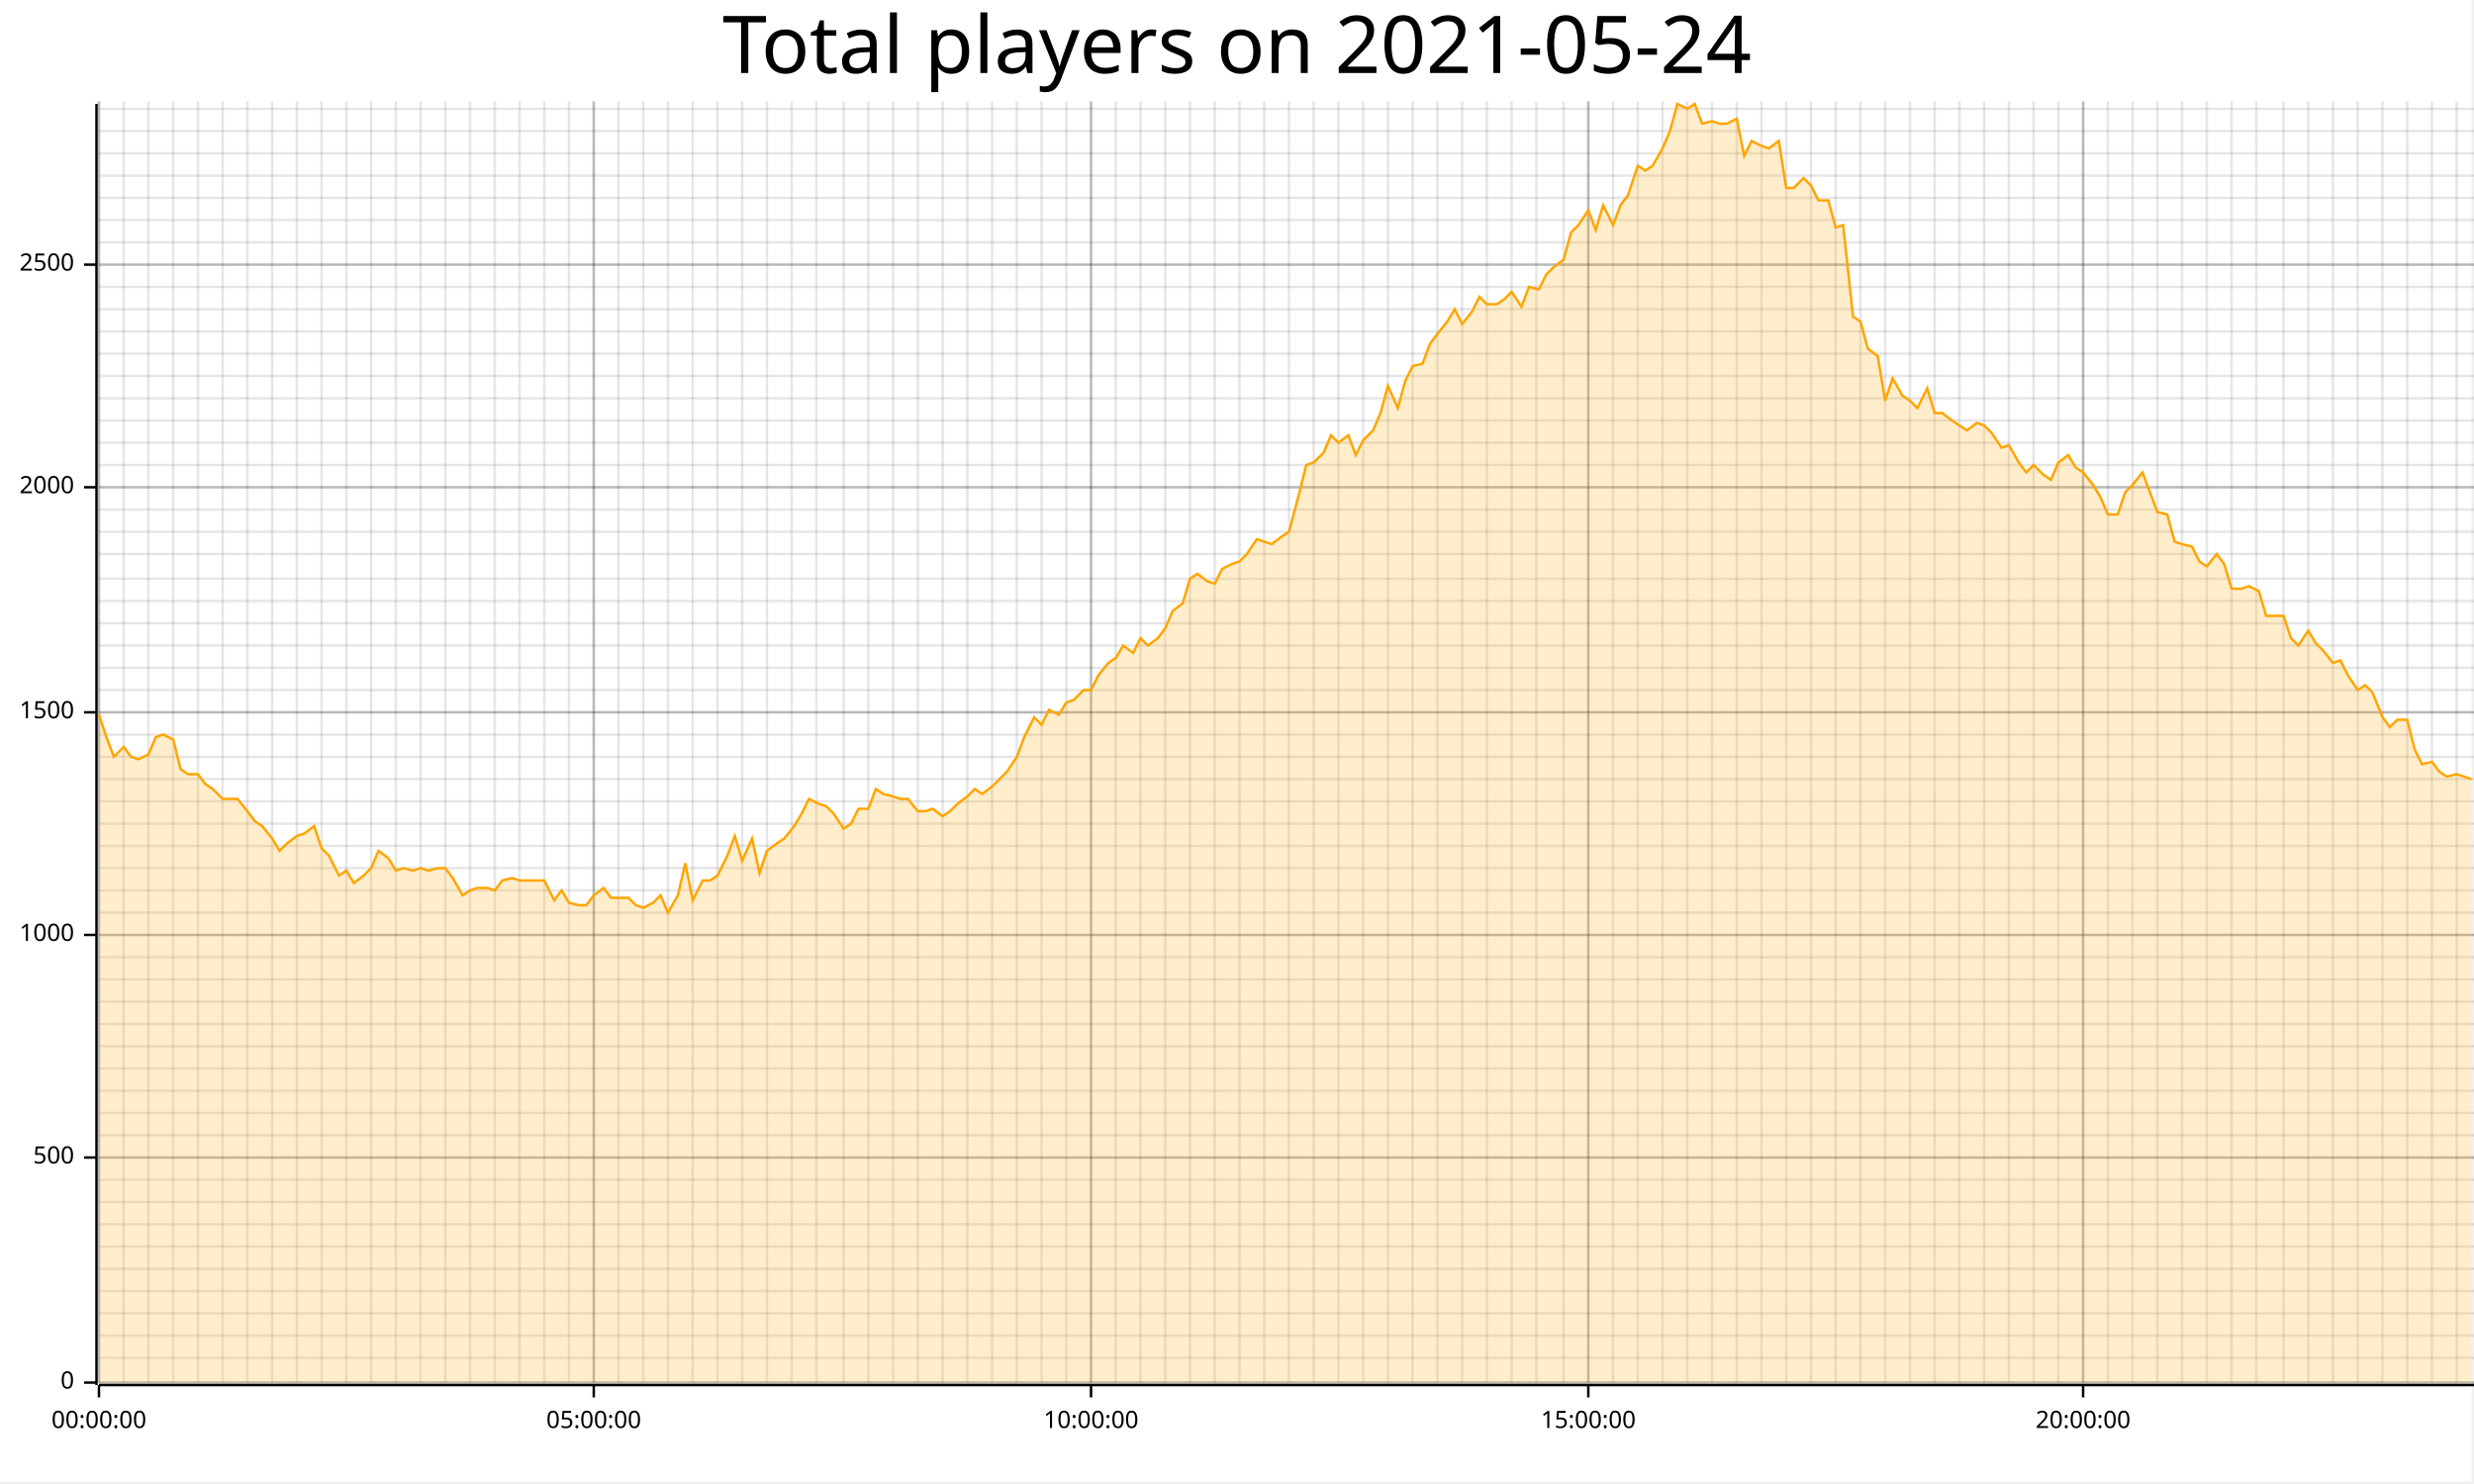
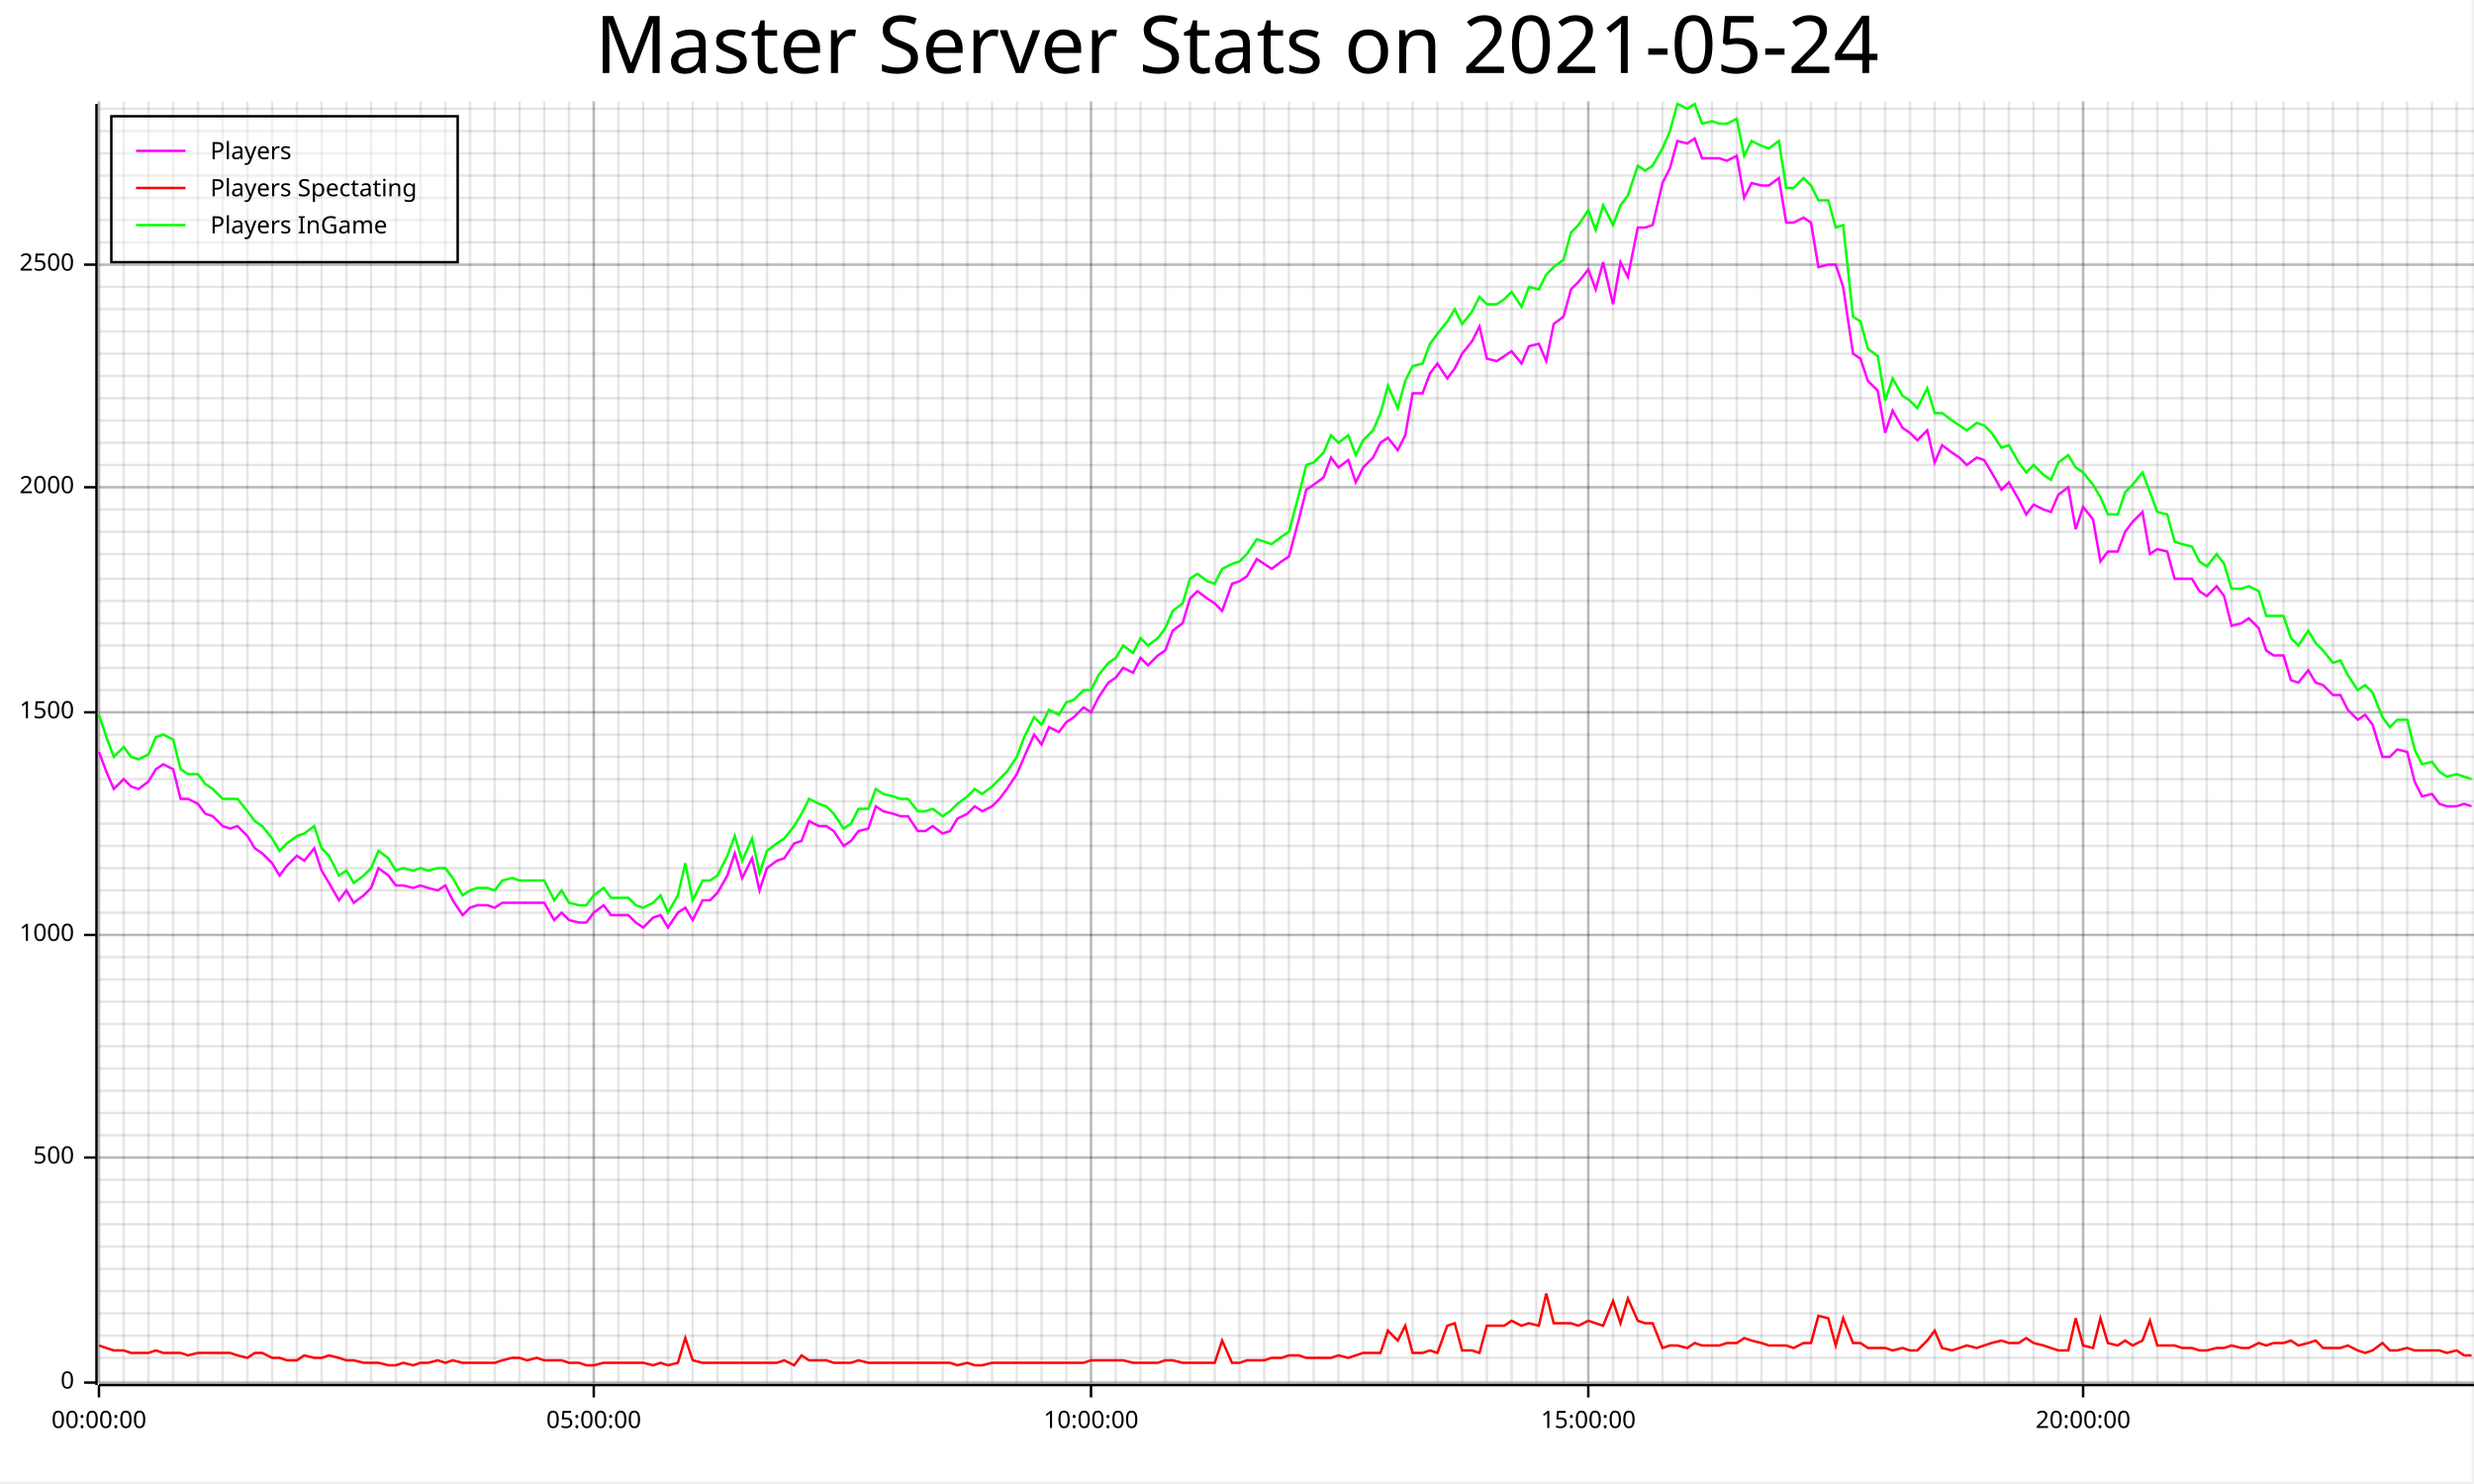
<svg xmlns="http://www.w3.org/2000/svg" width="1000" height="600" viewBox="0 0 1000 600">
  <rect x="0" y="0" width="999" height="599" opacity="1" fill="#FFFFFF" stroke="none" />
  <text x="500" y="5" dy="0.76em" text-anchor="middle" font-family="sans-serif" font-size="32.258" opacity="1" fill="#000000">
- Total players on 2021-05-24
+ Master Server Stats on 2021-05-24
</text>
  <line opacity="0.1" stroke="#000000" stroke-width="1" x1="40" y1="559" x2="40" y2="41" />
  <line opacity="0.1" stroke="#000000" stroke-width="1" x1="50" y1="559" x2="50" y2="41" />
  <line opacity="0.1" stroke="#000000" stroke-width="1" x1="60" y1="559" x2="60" y2="41" />
  <line opacity="0.1" stroke="#000000" stroke-width="1" x1="70" y1="559" x2="70" y2="41" />
  <line opacity="0.1" stroke="#000000" stroke-width="1" x1="80" y1="559" x2="80" y2="41" />
  <line opacity="0.1" stroke="#000000" stroke-width="1" x1="90" y1="559" x2="90" y2="41" />
  <line opacity="0.1" stroke="#000000" stroke-width="1" x1="100" y1="559" x2="100" y2="41" />
  <line opacity="0.1" stroke="#000000" stroke-width="1" x1="110" y1="559" x2="110" y2="41" />
  <line opacity="0.1" stroke="#000000" stroke-width="1" x1="120" y1="559" x2="120" y2="41" />
  <line opacity="0.1" stroke="#000000" stroke-width="1" x1="130" y1="559" x2="130" y2="41" />
  <line opacity="0.1" stroke="#000000" stroke-width="1" x1="140" y1="559" x2="140" y2="41" />
  <line opacity="0.1" stroke="#000000" stroke-width="1" x1="150" y1="559" x2="150" y2="41" />
  <line opacity="0.1" stroke="#000000" stroke-width="1" x1="160" y1="559" x2="160" y2="41" />
  <line opacity="0.1" stroke="#000000" stroke-width="1" x1="170" y1="559" x2="170" y2="41" />
  <line opacity="0.1" stroke="#000000" stroke-width="1" x1="180" y1="559" x2="180" y2="41" />
  <line opacity="0.1" stroke="#000000" stroke-width="1" x1="190" y1="559" x2="190" y2="41" />
  <line opacity="0.1" stroke="#000000" stroke-width="1" x1="200" y1="559" x2="200" y2="41" />
  <line opacity="0.1" stroke="#000000" stroke-width="1" x1="210" y1="559" x2="210" y2="41" />
  <line opacity="0.1" stroke="#000000" stroke-width="1" x1="220" y1="559" x2="220" y2="41" />
  <line opacity="0.1" stroke="#000000" stroke-width="1" x1="230" y1="559" x2="230" y2="41" />
  <line opacity="0.1" stroke="#000000" stroke-width="1" x1="240" y1="559" x2="240" y2="41" />
  <line opacity="0.1" stroke="#000000" stroke-width="1" x1="250" y1="559" x2="250" y2="41" />
  <line opacity="0.1" stroke="#000000" stroke-width="1" x1="260" y1="559" x2="260" y2="41" />
  <line opacity="0.1" stroke="#000000" stroke-width="1" x1="270" y1="559" x2="270" y2="41" />
  <line opacity="0.1" stroke="#000000" stroke-width="1" x1="280" y1="559" x2="280" y2="41" />
  <line opacity="0.1" stroke="#000000" stroke-width="1" x1="290" y1="559" x2="290" y2="41" />
  <line opacity="0.1" stroke="#000000" stroke-width="1" x1="300" y1="559" x2="300" y2="41" />
  <line opacity="0.1" stroke="#000000" stroke-width="1" x1="310" y1="559" x2="310" y2="41" />
  <line opacity="0.1" stroke="#000000" stroke-width="1" x1="320" y1="559" x2="320" y2="41" />
  <line opacity="0.1" stroke="#000000" stroke-width="1" x1="330" y1="559" x2="330" y2="41" />
  <line opacity="0.1" stroke="#000000" stroke-width="1" x1="341" y1="559" x2="341" y2="41" />
  <line opacity="0.1" stroke="#000000" stroke-width="1" x1="351" y1="559" x2="351" y2="41" />
  <line opacity="0.1" stroke="#000000" stroke-width="1" x1="361" y1="559" x2="361" y2="41" />
  <line opacity="0.1" stroke="#000000" stroke-width="1" x1="371" y1="559" x2="371" y2="41" />
  <line opacity="0.1" stroke="#000000" stroke-width="1" x1="381" y1="559" x2="381" y2="41" />
  <line opacity="0.1" stroke="#000000" stroke-width="1" x1="391" y1="559" x2="391" y2="41" />
  <line opacity="0.1" stroke="#000000" stroke-width="1" x1="401" y1="559" x2="401" y2="41" />
  <line opacity="0.1" stroke="#000000" stroke-width="1" x1="411" y1="559" x2="411" y2="41" />
  <line opacity="0.1" stroke="#000000" stroke-width="1" x1="421" y1="559" x2="421" y2="41" />
  <line opacity="0.1" stroke="#000000" stroke-width="1" x1="431" y1="559" x2="431" y2="41" />
  <line opacity="0.1" stroke="#000000" stroke-width="1" x1="441" y1="559" x2="441" y2="41" />
  <line opacity="0.1" stroke="#000000" stroke-width="1" x1="451" y1="559" x2="451" y2="41" />
  <line opacity="0.1" stroke="#000000" stroke-width="1" x1="461" y1="559" x2="461" y2="41" />
  <line opacity="0.1" stroke="#000000" stroke-width="1" x1="471" y1="559" x2="471" y2="41" />
  <line opacity="0.1" stroke="#000000" stroke-width="1" x1="481" y1="559" x2="481" y2="41" />
  <line opacity="0.1" stroke="#000000" stroke-width="1" x1="491" y1="559" x2="491" y2="41" />
  <line opacity="0.1" stroke="#000000" stroke-width="1" x1="501" y1="559" x2="501" y2="41" />
  <line opacity="0.1" stroke="#000000" stroke-width="1" x1="511" y1="559" x2="511" y2="41" />
  <line opacity="0.1" stroke="#000000" stroke-width="1" x1="521" y1="559" x2="521" y2="41" />
  <line opacity="0.1" stroke="#000000" stroke-width="1" x1="531" y1="559" x2="531" y2="41" />
  <line opacity="0.1" stroke="#000000" stroke-width="1" x1="541" y1="559" x2="541" y2="41" />
  <line opacity="0.1" stroke="#000000" stroke-width="1" x1="551" y1="559" x2="551" y2="41" />
  <line opacity="0.1" stroke="#000000" stroke-width="1" x1="561" y1="559" x2="561" y2="41" />
  <line opacity="0.1" stroke="#000000" stroke-width="1" x1="571" y1="559" x2="571" y2="41" />
  <line opacity="0.1" stroke="#000000" stroke-width="1" x1="581" y1="559" x2="581" y2="41" />
  <line opacity="0.1" stroke="#000000" stroke-width="1" x1="591" y1="559" x2="591" y2="41" />
  <line opacity="0.1" stroke="#000000" stroke-width="1" x1="601" y1="559" x2="601" y2="41" />
  <line opacity="0.1" stroke="#000000" stroke-width="1" x1="611" y1="559" x2="611" y2="41" />
  <line opacity="0.1" stroke="#000000" stroke-width="1" x1="621" y1="559" x2="621" y2="41" />
  <line opacity="0.1" stroke="#000000" stroke-width="1" x1="632" y1="559" x2="632" y2="41" />
  <line opacity="0.1" stroke="#000000" stroke-width="1" x1="642" y1="559" x2="642" y2="41" />
  <line opacity="0.1" stroke="#000000" stroke-width="1" x1="652" y1="559" x2="652" y2="41" />
  <line opacity="0.1" stroke="#000000" stroke-width="1" x1="662" y1="559" x2="662" y2="41" />
  <line opacity="0.1" stroke="#000000" stroke-width="1" x1="672" y1="559" x2="672" y2="41" />
  <line opacity="0.1" stroke="#000000" stroke-width="1" x1="682" y1="559" x2="682" y2="41" />
  <line opacity="0.1" stroke="#000000" stroke-width="1" x1="692" y1="559" x2="692" y2="41" />
  <line opacity="0.1" stroke="#000000" stroke-width="1" x1="702" y1="559" x2="702" y2="41" />
  <line opacity="0.1" stroke="#000000" stroke-width="1" x1="712" y1="559" x2="712" y2="41" />
  <line opacity="0.1" stroke="#000000" stroke-width="1" x1="722" y1="559" x2="722" y2="41" />
  <line opacity="0.1" stroke="#000000" stroke-width="1" x1="732" y1="559" x2="732" y2="41" />
  <line opacity="0.1" stroke="#000000" stroke-width="1" x1="742" y1="559" x2="742" y2="41" />
  <line opacity="0.1" stroke="#000000" stroke-width="1" x1="752" y1="559" x2="752" y2="41" />
  <line opacity="0.1" stroke="#000000" stroke-width="1" x1="762" y1="559" x2="762" y2="41" />
  <line opacity="0.1" stroke="#000000" stroke-width="1" x1="772" y1="559" x2="772" y2="41" />
  <line opacity="0.1" stroke="#000000" stroke-width="1" x1="782" y1="559" x2="782" y2="41" />
  <line opacity="0.1" stroke="#000000" stroke-width="1" x1="792" y1="559" x2="792" y2="41" />
  <line opacity="0.1" stroke="#000000" stroke-width="1" x1="802" y1="559" x2="802" y2="41" />
  <line opacity="0.1" stroke="#000000" stroke-width="1" x1="812" y1="559" x2="812" y2="41" />
  <line opacity="0.1" stroke="#000000" stroke-width="1" x1="822" y1="559" x2="822" y2="41" />
  <line opacity="0.1" stroke="#000000" stroke-width="1" x1="832" y1="559" x2="832" y2="41" />
  <line opacity="0.1" stroke="#000000" stroke-width="1" x1="842" y1="559" x2="842" y2="41" />
  <line opacity="0.1" stroke="#000000" stroke-width="1" x1="852" y1="559" x2="852" y2="41" />
  <line opacity="0.1" stroke="#000000" stroke-width="1" x1="862" y1="559" x2="862" y2="41" />
  <line opacity="0.1" stroke="#000000" stroke-width="1" x1="872" y1="559" x2="872" y2="41" />
  <line opacity="0.1" stroke="#000000" stroke-width="1" x1="882" y1="559" x2="882" y2="41" />
  <line opacity="0.1" stroke="#000000" stroke-width="1" x1="892" y1="559" x2="892" y2="41" />
  <line opacity="0.1" stroke="#000000" stroke-width="1" x1="902" y1="559" x2="902" y2="41" />
  <line opacity="0.1" stroke="#000000" stroke-width="1" x1="912" y1="559" x2="912" y2="41" />
  <line opacity="0.1" stroke="#000000" stroke-width="1" x1="923" y1="559" x2="923" y2="41" />
  <line opacity="0.1" stroke="#000000" stroke-width="1" x1="933" y1="559" x2="933" y2="41" />
  <line opacity="0.1" stroke="#000000" stroke-width="1" x1="943" y1="559" x2="943" y2="41" />
  <line opacity="0.1" stroke="#000000" stroke-width="1" x1="953" y1="559" x2="953" y2="41" />
  <line opacity="0.1" stroke="#000000" stroke-width="1" x1="963" y1="559" x2="963" y2="41" />
  <line opacity="0.1" stroke="#000000" stroke-width="1" x1="973" y1="559" x2="973" y2="41" />
  <line opacity="0.1" stroke="#000000" stroke-width="1" x1="983" y1="559" x2="983" y2="41" />
  <line opacity="0.1" stroke="#000000" stroke-width="1" x1="993" y1="559" x2="993" y2="41" />
  <line opacity="0.1" stroke="#000000" stroke-width="1" x1="40" y1="559" x2="1000" y2="559" />
  <line opacity="0.1" stroke="#000000" stroke-width="1" x1="40" y1="549" x2="1000" y2="549" />
  <line opacity="0.1" stroke="#000000" stroke-width="1" x1="40" y1="540" x2="1000" y2="540" />
  <line opacity="0.1" stroke="#000000" stroke-width="1" x1="40" y1="531" x2="1000" y2="531" />
  <line opacity="0.1" stroke="#000000" stroke-width="1" x1="40" y1="522" x2="1000" y2="522" />
  <line opacity="0.1" stroke="#000000" stroke-width="1" x1="40" y1="513" x2="1000" y2="513" />
  <line opacity="0.1" stroke="#000000" stroke-width="1" x1="40" y1="504" x2="1000" y2="504" />
  <line opacity="0.1" stroke="#000000" stroke-width="1" x1="40" y1="495" x2="1000" y2="495" />
  <line opacity="0.1" stroke="#000000" stroke-width="1" x1="40" y1="486" x2="1000" y2="486" />
  <line opacity="0.1" stroke="#000000" stroke-width="1" x1="40" y1="477" x2="1000" y2="477" />
  <line opacity="0.1" stroke="#000000" stroke-width="1" x1="40" y1="468" x2="1000" y2="468" />
  <line opacity="0.1" stroke="#000000" stroke-width="1" x1="40" y1="459" x2="1000" y2="459" />
  <line opacity="0.1" stroke="#000000" stroke-width="1" x1="40" y1="450" x2="1000" y2="450" />
  <line opacity="0.1" stroke="#000000" stroke-width="1" x1="40" y1="441" x2="1000" y2="441" />
  <line opacity="0.1" stroke="#000000" stroke-width="1" x1="40" y1="432" x2="1000" y2="432" />
  <line opacity="0.1" stroke="#000000" stroke-width="1" x1="40" y1="423" x2="1000" y2="423" />
  <line opacity="0.1" stroke="#000000" stroke-width="1" x1="40" y1="414" x2="1000" y2="414" />
  <line opacity="0.1" stroke="#000000" stroke-width="1" x1="40" y1="405" x2="1000" y2="405" />
  <line opacity="0.1" stroke="#000000" stroke-width="1" x1="40" y1="396" x2="1000" y2="396" />
  <line opacity="0.1" stroke="#000000" stroke-width="1" x1="40" y1="387" x2="1000" y2="387" />
  <line opacity="0.1" stroke="#000000" stroke-width="1" x1="40" y1="378" x2="1000" y2="378" />
  <line opacity="0.1" stroke="#000000" stroke-width="1" x1="40" y1="369" x2="1000" y2="369" />
  <line opacity="0.1" stroke="#000000" stroke-width="1" x1="40" y1="360" x2="1000" y2="360" />
  <line opacity="0.1" stroke="#000000" stroke-width="1" x1="40" y1="351" x2="1000" y2="351" />
  <line opacity="0.1" stroke="#000000" stroke-width="1" x1="40" y1="342" x2="1000" y2="342" />
  <line opacity="0.1" stroke="#000000" stroke-width="1" x1="40" y1="333" x2="1000" y2="333" />
  <line opacity="0.1" stroke="#000000" stroke-width="1" x1="40" y1="324" x2="1000" y2="324" />
  <line opacity="0.1" stroke="#000000" stroke-width="1" x1="40" y1="315" x2="1000" y2="315" />
  <line opacity="0.1" stroke="#000000" stroke-width="1" x1="40" y1="306" x2="1000" y2="306" />
  <line opacity="0.1" stroke="#000000" stroke-width="1" x1="40" y1="297" x2="1000" y2="297" />
  <line opacity="0.1" stroke="#000000" stroke-width="1" x1="40" y1="288" x2="1000" y2="288" />
  <line opacity="0.1" stroke="#000000" stroke-width="1" x1="40" y1="279" x2="1000" y2="279" />
  <line opacity="0.1" stroke="#000000" stroke-width="1" x1="40" y1="270" x2="1000" y2="270" />
  <line opacity="0.1" stroke="#000000" stroke-width="1" x1="40" y1="261" x2="1000" y2="261" />
  <line opacity="0.1" stroke="#000000" stroke-width="1" x1="40" y1="252" x2="1000" y2="252" />
  <line opacity="0.1" stroke="#000000" stroke-width="1" x1="40" y1="243" x2="1000" y2="243" />
  <line opacity="0.1" stroke="#000000" stroke-width="1" x1="40" y1="234" x2="1000" y2="234" />
  <line opacity="0.1" stroke="#000000" stroke-width="1" x1="40" y1="224" x2="1000" y2="224" />
  <line opacity="0.1" stroke="#000000" stroke-width="1" x1="40" y1="215" x2="1000" y2="215" />
  <line opacity="0.1" stroke="#000000" stroke-width="1" x1="40" y1="206" x2="1000" y2="206" />
  <line opacity="0.1" stroke="#000000" stroke-width="1" x1="40" y1="197" x2="1000" y2="197" />
  <line opacity="0.1" stroke="#000000" stroke-width="1" x1="40" y1="188" x2="1000" y2="188" />
  <line opacity="0.1" stroke="#000000" stroke-width="1" x1="40" y1="179" x2="1000" y2="179" />
  <line opacity="0.1" stroke="#000000" stroke-width="1" x1="40" y1="170" x2="1000" y2="170" />
  <line opacity="0.1" stroke="#000000" stroke-width="1" x1="40" y1="161" x2="1000" y2="161" />
  <line opacity="0.1" stroke="#000000" stroke-width="1" x1="40" y1="152" x2="1000" y2="152" />
  <line opacity="0.1" stroke="#000000" stroke-width="1" x1="40" y1="143" x2="1000" y2="143" />
  <line opacity="0.1" stroke="#000000" stroke-width="1" x1="40" y1="134" x2="1000" y2="134" />
  <line opacity="0.1" stroke="#000000" stroke-width="1" x1="40" y1="125" x2="1000" y2="125" />
  <line opacity="0.1" stroke="#000000" stroke-width="1" x1="40" y1="116" x2="1000" y2="116" />
  <line opacity="0.1" stroke="#000000" stroke-width="1" x1="40" y1="107" x2="1000" y2="107" />
  <line opacity="0.1" stroke="#000000" stroke-width="1" x1="40" y1="98" x2="1000" y2="98" />
  <line opacity="0.1" stroke="#000000" stroke-width="1" x1="40" y1="89" x2="1000" y2="89" />
  <line opacity="0.1" stroke="#000000" stroke-width="1" x1="40" y1="80" x2="1000" y2="80" />
  <line opacity="0.1" stroke="#000000" stroke-width="1" x1="40" y1="71" x2="1000" y2="71" />
  <line opacity="0.1" stroke="#000000" stroke-width="1" x1="40" y1="62" x2="1000" y2="62" />
  <line opacity="0.1" stroke="#000000" stroke-width="1" x1="40" y1="53" x2="1000" y2="53" />
  <line opacity="0.1" stroke="#000000" stroke-width="1" x1="40" y1="44" x2="1000" y2="44" />
  <line opacity="0.2" stroke="#000000" stroke-width="1" x1="40" y1="559" x2="40" y2="41" />
  <line opacity="0.2" stroke="#000000" stroke-width="1" x1="240" y1="559" x2="240" y2="41" />
  <line opacity="0.2" stroke="#000000" stroke-width="1" x1="441" y1="559" x2="441" y2="41" />
  <line opacity="0.2" stroke="#000000" stroke-width="1" x1="642" y1="559" x2="642" y2="41" />
  <line opacity="0.2" stroke="#000000" stroke-width="1" x1="842" y1="559" x2="842" y2="41" />
  <line opacity="0.2" stroke="#000000" stroke-width="1" x1="40" y1="559" x2="1000" y2="559" />
  <line opacity="0.2" stroke="#000000" stroke-width="1" x1="40" y1="468" x2="1000" y2="468" />
  <line opacity="0.2" stroke="#000000" stroke-width="1" x1="40" y1="378" x2="1000" y2="378" />
  <line opacity="0.2" stroke="#000000" stroke-width="1" x1="40" y1="288" x2="1000" y2="288" />
  <line opacity="0.2" stroke="#000000" stroke-width="1" x1="40" y1="197" x2="1000" y2="197" />
  <line opacity="0.2" stroke="#000000" stroke-width="1" x1="40" y1="107" x2="1000" y2="107" />
  <polyline fill="none" opacity="1" stroke="#000000" stroke-width="1" points="39,42 39,560 " />
  <text x="30" y="559" dy="0.5ex" text-anchor="end" font-family="sans-serif" font-size="9.677" opacity="1" fill="#000000">
0
</text>
  <polyline fill="none" opacity="1" stroke="#000000" stroke-width="1" points="34,559 39,559 " />
  <text x="30" y="468" dy="0.5ex" text-anchor="end" font-family="sans-serif" font-size="9.677" opacity="1" fill="#000000">
500
</text>
  <polyline fill="none" opacity="1" stroke="#000000" stroke-width="1" points="34,468 39,468 " />
  <text x="30" y="378" dy="0.5ex" text-anchor="end" font-family="sans-serif" font-size="9.677" opacity="1" fill="#000000">
1000
</text>
  <polyline fill="none" opacity="1" stroke="#000000" stroke-width="1" points="34,378 39,378 " />
  <text x="30" y="288" dy="0.5ex" text-anchor="end" font-family="sans-serif" font-size="9.677" opacity="1" fill="#000000">
1500
</text>
  <polyline fill="none" opacity="1" stroke="#000000" stroke-width="1" points="34,288 39,288 " />
  <text x="30" y="197" dy="0.5ex" text-anchor="end" font-family="sans-serif" font-size="9.677" opacity="1" fill="#000000">
2000
</text>
  <polyline fill="none" opacity="1" stroke="#000000" stroke-width="1" points="34,197 39,197 " />
  <text x="30" y="107" dy="0.5ex" text-anchor="end" font-family="sans-serif" font-size="9.677" opacity="1" fill="#000000">
2500
</text>
  <polyline fill="none" opacity="1" stroke="#000000" stroke-width="1" points="34,107 39,107 " />
  <polyline fill="none" opacity="1" stroke="#000000" stroke-width="1" points="40,560 1000,560 " />
  <text x="40" y="570" dy="0.76em" text-anchor="middle" font-family="sans-serif" font-size="9.677" opacity="1" fill="#000000">
00:00:00
</text>
  <polyline fill="none" opacity="1" stroke="#000000" stroke-width="1" points="40,560 40,565 " />
  <text x="240" y="570" dy="0.76em" text-anchor="middle" font-family="sans-serif" font-size="9.677" opacity="1" fill="#000000">
05:00:00
</text>
  <polyline fill="none" opacity="1" stroke="#000000" stroke-width="1" points="240,560 240,565 " />
  <text x="441" y="570" dy="0.76em" text-anchor="middle" font-family="sans-serif" font-size="9.677" opacity="1" fill="#000000">
10:00:00
</text>
  <polyline fill="none" opacity="1" stroke="#000000" stroke-width="1" points="441,560 441,565 " />
  <text x="642" y="570" dy="0.76em" text-anchor="middle" font-family="sans-serif" font-size="9.677" opacity="1" fill="#000000">
15:00:00
</text>
  <polyline fill="none" opacity="1" stroke="#000000" stroke-width="1" points="642,560 642,565 " />
  <text x="842" y="570" dy="0.76em" text-anchor="middle" font-family="sans-serif" font-size="9.677" opacity="1" fill="#000000">
20:00:00
</text>
  <polyline fill="none" opacity="1" stroke="#000000" stroke-width="1" points="842,560 842,565 " />
-   <polygon opacity="0.2" fill="#FFA500" points="40,289 43,298 46,306 50,302 53,306 56,307 60,305 63,298 66,297 70,299 73,311 76,313 80,313 83,317 86,319 90,323 93,323 96,323 100,328 103,332 106,334 110,339 113,344 116,341 120,338 123,337 127,334 130,343 133,346 137,354 140,352 143,357 147,354 150,351 153,344 157,347 160,352 163,351 167,352 170,351 173,352 177,351 180,351 183,355 187,362 190,360 193,359 197,359 200,360 203,356 207,355 210,356 213,356 217,356 220,356 224,364 227,360 230,365 234,366 237,366 240,362 244,359 247,363 250,363 254,363 257,366 260,367 264,365 267,362 270,369 274,362 277,349 280,364 284,356 287,356 290,354 294,346 297,338 300,348 304,339 307,353 310,344 314,341 317,339 321,334 324,329 327,323 331,325 334,326 337,329 341,335 344,333 347,327 351,327 354,319 357,321 361,322 364,323 367,323 371,328 374,328 377,327 381,330 384,328 387,325 391,322 394,319 397,321 401,318 404,315 407,312 411,306 414,298 418,290 421,293 424,287 428,289 431,284 434,283 438,279 441,279 444,273 448,268 451,266 454,261 458,264 461,258 464,261 468,258 471,254 474,247 478,244 481,234 484,232 488,235 491,236 494,230 498,228 501,227 504,224 508,218 511,219 514,220 518,217 521,215 525,200 528,188 531,187 535,183 538,176 541,179 545,176 548,184 551,178 555,174 558,167 561,156 565,165 568,154 571,148 575,147 578,139 581,135 585,130 588,125 591,131 595,126 598,120 601,123 605,123 608,121 611,118 615,124 618,116 622,117 625,111 628,108 632,105 635,94 638,91 642,85 645,93 648,83 652,91 655,83 658,79 662,67 665,69 668,67 672,60 675,53 678,42 682,44 685,42 688,50 692,49 695,50 698,50 702,48 705,63 708,57 712,59 715,60 719,57 722,76 725,76 729,72 732,75 735,81 739,81 742,92 745,91 749,128 752,130 755,141 759,144 762,162 765,153 769,160 772,162 775,165 779,157 782,167 785,167 789,170 792,172 795,174 799,171 802,172 805,175 809,181 812,180 816,187 819,191 822,188 826,192 829,194 832,187 836,184 839,189 842,191 846,196 849,201 852,208 856,208 859,199 862,196 866,191 869,199 872,207 876,208 879,219 882,220 886,221 889,227 892,229 896,224 899,228 902,238 906,238 909,237 913,239 916,249 919,249 923,249 926,258 929,261 933,255 936,260 939,263 943,268 946,267 949,273 953,279 956,277 959,280 963,290 966,294 969,291 973,291 976,303 979,309 983,308 986,312 989,314 993,313 996,314 999,315 999,559 40,559 " />
-   <polyline fill="none" opacity="1" stroke="#FFA500" stroke-width="1" points="40,289 43,298 46,306 50,302 53,306 56,307 60,305 63,298 66,297 70,299 73,311 76,313 80,313 83,317 86,319 90,323 93,323 96,323 100,328 103,332 106,334 110,339 113,344 116,341 120,338 123,337 127,334 130,343 133,346 137,354 140,352 143,357 147,354 150,351 153,344 157,347 160,352 163,351 167,352 170,351 173,352 177,351 180,351 183,355 187,362 190,360 193,359 197,359 200,360 203,356 207,355 210,356 213,356 217,356 220,356 224,364 227,360 230,365 234,366 237,366 240,362 244,359 247,363 250,363 254,363 257,366 260,367 264,365 267,362 270,369 274,362 277,349 280,364 284,356 287,356 290,354 294,346 297,338 300,348 304,339 307,353 310,344 314,341 317,339 321,334 324,329 327,323 331,325 334,326 337,329 341,335 344,333 347,327 351,327 354,319 357,321 361,322 364,323 367,323 371,328 374,328 377,327 381,330 384,328 387,325 391,322 394,319 397,321 401,318 404,315 407,312 411,306 414,298 418,290 421,293 424,287 428,289 431,284 434,283 438,279 441,279 444,273 448,268 451,266 454,261 458,264 461,258 464,261 468,258 471,254 474,247 478,244 481,234 484,232 488,235 491,236 494,230 498,228 501,227 504,224 508,218 511,219 514,220 518,217 521,215 525,200 528,188 531,187 535,183 538,176 541,179 545,176 548,184 551,178 555,174 558,167 561,156 565,165 568,154 571,148 575,147 578,139 581,135 585,130 588,125 591,131 595,126 598,120 601,123 605,123 608,121 611,118 615,124 618,116 622,117 625,111 628,108 632,105 635,94 638,91 642,85 645,93 648,83 652,91 655,83 658,79 662,67 665,69 668,67 672,60 675,53 678,42 682,44 685,42 688,50 692,49 695,50 698,50 702,48 705,63 708,57 712,59 715,60 719,57 722,76 725,76 729,72 732,75 735,81 739,81 742,92 745,91 749,128 752,130 755,141 759,144 762,162 765,153 769,160 772,162 775,165 779,157 782,167 785,167 789,170 792,172 795,174 799,171 802,172 805,175 809,181 812,180 816,187 819,191 822,188 826,192 829,194 832,187 836,184 839,189 842,191 846,196 849,201 852,208 856,208 859,199 862,196 866,191 869,199 872,207 876,208 879,219 882,220 886,221 889,227 892,229 896,224 899,228 902,238 906,238 909,237 913,239 916,249 919,249 923,249 926,258 929,261 933,255 936,260 939,263 943,268 946,267 949,273 953,279 956,277 959,280 963,290 966,294 969,291 973,291 976,303 979,309 983,308 986,312 989,314 993,313 996,314 999,315 " />
+   <polyline fill="none" opacity="1" stroke="#FF00FF" stroke-width="1" points="40,304 43,312 46,319 50,315 53,318 56,319 60,316 63,311 66,309 70,311 73,323 76,323 80,325 83,329 86,330 90,334 93,335 96,334 100,338 103,343 106,345 110,349 113,354 116,350 120,346 123,348 127,343 130,352 133,357 137,364 140,360 143,365 147,362 150,359 153,351 157,354 160,358 163,358 167,359 170,358 173,359 177,360 180,358 183,364 187,370 190,367 193,366 197,366 200,367 203,365 207,365 210,365 213,365 217,365 220,365 224,372 227,369 230,372 234,373 237,373 240,369 244,366 247,370 250,370 254,370 257,373 260,375 264,371 267,370 270,375 274,369 277,367 280,372 284,364 287,364 290,361 294,354 297,345 300,355 304,347 307,360 310,351 314,348 317,347 321,341 324,340 327,332 331,334 334,334 337,336 341,342 344,340 347,336 351,335 354,326 357,328 361,329 364,330 367,330 371,336 374,336 377,334 381,337 384,336 387,331 391,329 394,326 397,328 401,326 404,323 407,319 411,313 414,306 418,297 421,301 424,294 428,296 431,292 434,290 438,286 441,288 444,282 448,276 451,274 454,270 458,272 461,266 464,269 468,265 471,263 474,255 478,252 481,242 484,239 488,242 491,244 494,247 498,236 501,235 504,233 508,226 511,228 514,230 518,227 521,225 525,210 528,198 531,196 535,193 538,185 541,189 545,186 548,195 551,189 555,185 558,179 561,177 565,182 568,176 571,159 575,159 578,151 581,147 585,153 588,149 591,143 595,138 598,132 601,145 605,146 608,144 611,142 615,147 618,140 622,139 625,146 628,131 632,128 635,117 638,114 642,109 645,117 648,106 652,123 655,106 658,112 662,92 665,92 668,91 672,74 675,68 678,57 682,58 685,56 688,64 692,64 695,64 698,65 702,63 705,80 708,74 712,75 715,75 719,72 722,90 725,90 729,88 732,90 735,108 739,107 742,107 745,116 749,143 752,145 755,154 759,158 762,175 765,166 769,173 772,175 775,178 779,174 782,187 785,180 789,183 792,185 795,188 799,185 802,186 805,191 809,198 812,195 816,202 819,208 822,204 826,206 829,207 832,200 836,197 839,214 842,205 846,210 849,227 852,223 856,223 859,215 862,211 866,207 869,224 872,222 876,223 879,234 882,234 886,234 889,239 892,241 896,237 899,241 902,253 906,252 909,250 913,254 916,263 919,265 923,265 926,275 929,276 933,271 936,276 939,277 943,281 946,281 949,287 953,291 956,289 959,293 963,306 966,306 969,303 973,304 976,316 979,322 983,321 986,325 989,326 993,326 996,325 999,326 " />
+   <polyline fill="none" opacity="1" stroke="#FF0000" stroke-width="1" points="40,544 43,545 46,546 50,546 53,547 56,547 60,547 63,546 66,547 70,547 73,547 76,548 80,547 83,547 86,547 90,547 93,547 96,548 100,549 103,547 106,547 110,549 113,549 116,550 120,550 123,548 127,549 130,549 133,548 137,549 140,550 143,550 147,551 150,551 153,551 157,552 160,552 163,551 167,552 170,551 173,551 177,550 180,551 183,550 187,551 190,551 193,551 197,551 200,551 203,550 207,549 210,549 213,550 217,549 220,550 224,550 227,550 230,551 234,551 237,552 240,552 244,551 247,551 250,551 254,551 257,551 260,551 264,552 267,551 270,552 274,551 277,541 280,550 284,551 287,551 290,551 294,551 297,551 300,551 304,551 307,551 310,551 314,551 317,550 321,552 324,548 327,550 331,550 334,550 337,551 341,551 344,551 347,550 351,551 354,551 357,551 361,551 364,551 367,551 371,551 374,551 377,551 381,551 384,551 387,552 391,551 394,552 397,552 401,551 404,551 407,551 411,551 414,551 418,551 421,551 424,551 428,551 431,551 434,551 438,551 441,550 444,550 448,550 451,550 454,550 458,551 461,551 464,551 468,551 471,550 474,550 478,551 481,551 484,551 488,551 491,551 494,542 498,551 501,551 504,550 508,550 511,550 514,549 518,549 521,548 525,548 528,549 531,549 535,549 538,549 541,548 545,549 548,548 551,547 555,547 558,547 561,538 565,542 568,536 571,547 575,547 578,546 581,547 585,536 588,535 591,546 595,546 598,547 601,536 605,536 608,536 611,534 615,536 618,535 622,536 625,523 628,535 632,535 635,535 638,536 642,534 645,535 648,536 652,526 655,535 658,525 662,534 665,535 668,535 672,545 675,544 678,544 682,545 685,543 688,544 692,544 695,544 698,543 702,543 705,541 708,542 712,543 715,544 719,544 722,544 725,545 729,543 732,543 735,532 739,533 742,544 745,533 749,543 752,543 755,545 759,545 762,545 765,546 769,545 772,546 775,546 779,542 782,538 785,545 789,546 792,545 795,544 799,545 802,544 805,543 809,542 812,543 816,543 819,541 822,543 826,544 829,545 832,546 836,546 839,533 842,544 846,545 849,533 852,543 856,544 859,542 862,544 866,542 869,534 872,544 876,544 879,544 882,545 886,545 889,546 892,546 896,545 899,545 902,544 906,545 909,545 913,543 916,544 919,543 923,543 926,542 929,544 933,543 936,542 939,545 943,545 946,545 949,544 953,546 956,547 959,546 963,543 966,546 969,546 973,545 976,546 979,546 983,546 986,546 989,547 993,546 996,548 999,548 " />
+   <polyline fill="none" opacity="1" stroke="#00FF00" stroke-width="1" points="40,289 43,298 46,306 50,302 53,306 56,307 60,305 63,298 66,297 70,299 73,311 76,313 80,313 83,317 86,319 90,323 93,323 96,323 100,328 103,332 106,334 110,339 113,344 116,341 120,338 123,337 127,334 130,343 133,346 137,354 140,352 143,357 147,354 150,351 153,344 157,347 160,352 163,351 167,352 170,351 173,352 177,351 180,351 183,355 187,362 190,360 193,359 197,359 200,360 203,356 207,355 210,356 213,356 217,356 220,356 224,364 227,360 230,365 234,366 237,366 240,362 244,359 247,363 250,363 254,363 257,366 260,367 264,365 267,362 270,369 274,362 277,349 280,364 284,356 287,356 290,354 294,346 297,338 300,348 304,339 307,353 310,344 314,341 317,339 321,334 324,329 327,323 331,325 334,326 337,329 341,335 344,333 347,327 351,327 354,319 357,321 361,322 364,323 367,323 371,328 374,328 377,327 381,330 384,328 387,325 391,322 394,319 397,321 401,318 404,315 407,312 411,306 414,298 418,290 421,293 424,287 428,289 431,284 434,283 438,279 441,279 444,273 448,268 451,266 454,261 458,264 461,258 464,261 468,258 471,254 474,247 478,244 481,234 484,232 488,235 491,236 494,230 498,228 501,227 504,224 508,218 511,219 514,220 518,217 521,215 525,200 528,188 531,187 535,183 538,176 541,179 545,176 548,184 551,178 555,174 558,167 561,156 565,165 568,154 571,148 575,147 578,139 581,135 585,130 588,125 591,131 595,126 598,120 601,123 605,123 608,121 611,118 615,124 618,116 622,117 625,111 628,108 632,105 635,94 638,91 642,85 645,93 648,83 652,91 655,83 658,79 662,67 665,69 668,67 672,60 675,53 678,42 682,44 685,42 688,50 692,49 695,50 698,50 702,48 705,63 708,57 712,59 715,60 719,57 722,76 725,76 729,72 732,75 735,81 739,81 742,92 745,91 749,128 752,130 755,141 759,144 762,162 765,153 769,160 772,162 775,165 779,157 782,167 785,167 789,170 792,172 795,174 799,171 802,172 805,175 809,181 812,180 816,187 819,191 822,188 826,192 829,194 832,187 836,184 839,189 842,191 846,196 849,201 852,208 856,208 859,199 862,196 866,191 869,199 872,207 876,208 879,219 882,220 886,221 889,227 892,229 896,224 899,228 902,238 906,238 909,237 913,239 916,249 919,249 923,249 926,258 929,261 933,255 936,260 939,263 943,268 946,267 949,273 953,279 956,277 959,280 963,290 966,294 969,291 973,291 976,303 979,309 983,308 986,312 989,314 993,313 996,314 999,315 " />
+   <rect x="45" y="47" width="140" height="59" opacity="0.4" fill="#FFFFFF" stroke="none" />
+   <rect x="45" y="47" width="140" height="59" opacity="1" fill="none" stroke="#000000" />
+   <text x="85" y="57" dy="0.76em" text-anchor="start" font-family="sans-serif" font-size="9.677" opacity="1" fill="#000000">
+ Players
+ </text>
+   <text x="85" y="72" dy="0.76em" text-anchor="start" font-family="sans-serif" font-size="9.677" opacity="1" fill="#000000">
+ Players Spectating
+ </text>
+   <text x="85" y="87" dy="0.76em" text-anchor="start" font-family="sans-serif" font-size="9.677" opacity="1" fill="#000000">
+ Players InGame
+ </text>
+   <polyline fill="none" opacity="1" stroke="#FF00FF" stroke-width="1" points="55,61 75,61 " />
+   <polyline fill="none" opacity="1" stroke="#FF0000" stroke-width="1" points="55,76 75,76 " />
+   <polyline fill="none" opacity="1" stroke="#00FF00" stroke-width="1" points="55,91 75,91 " />
</svg>
